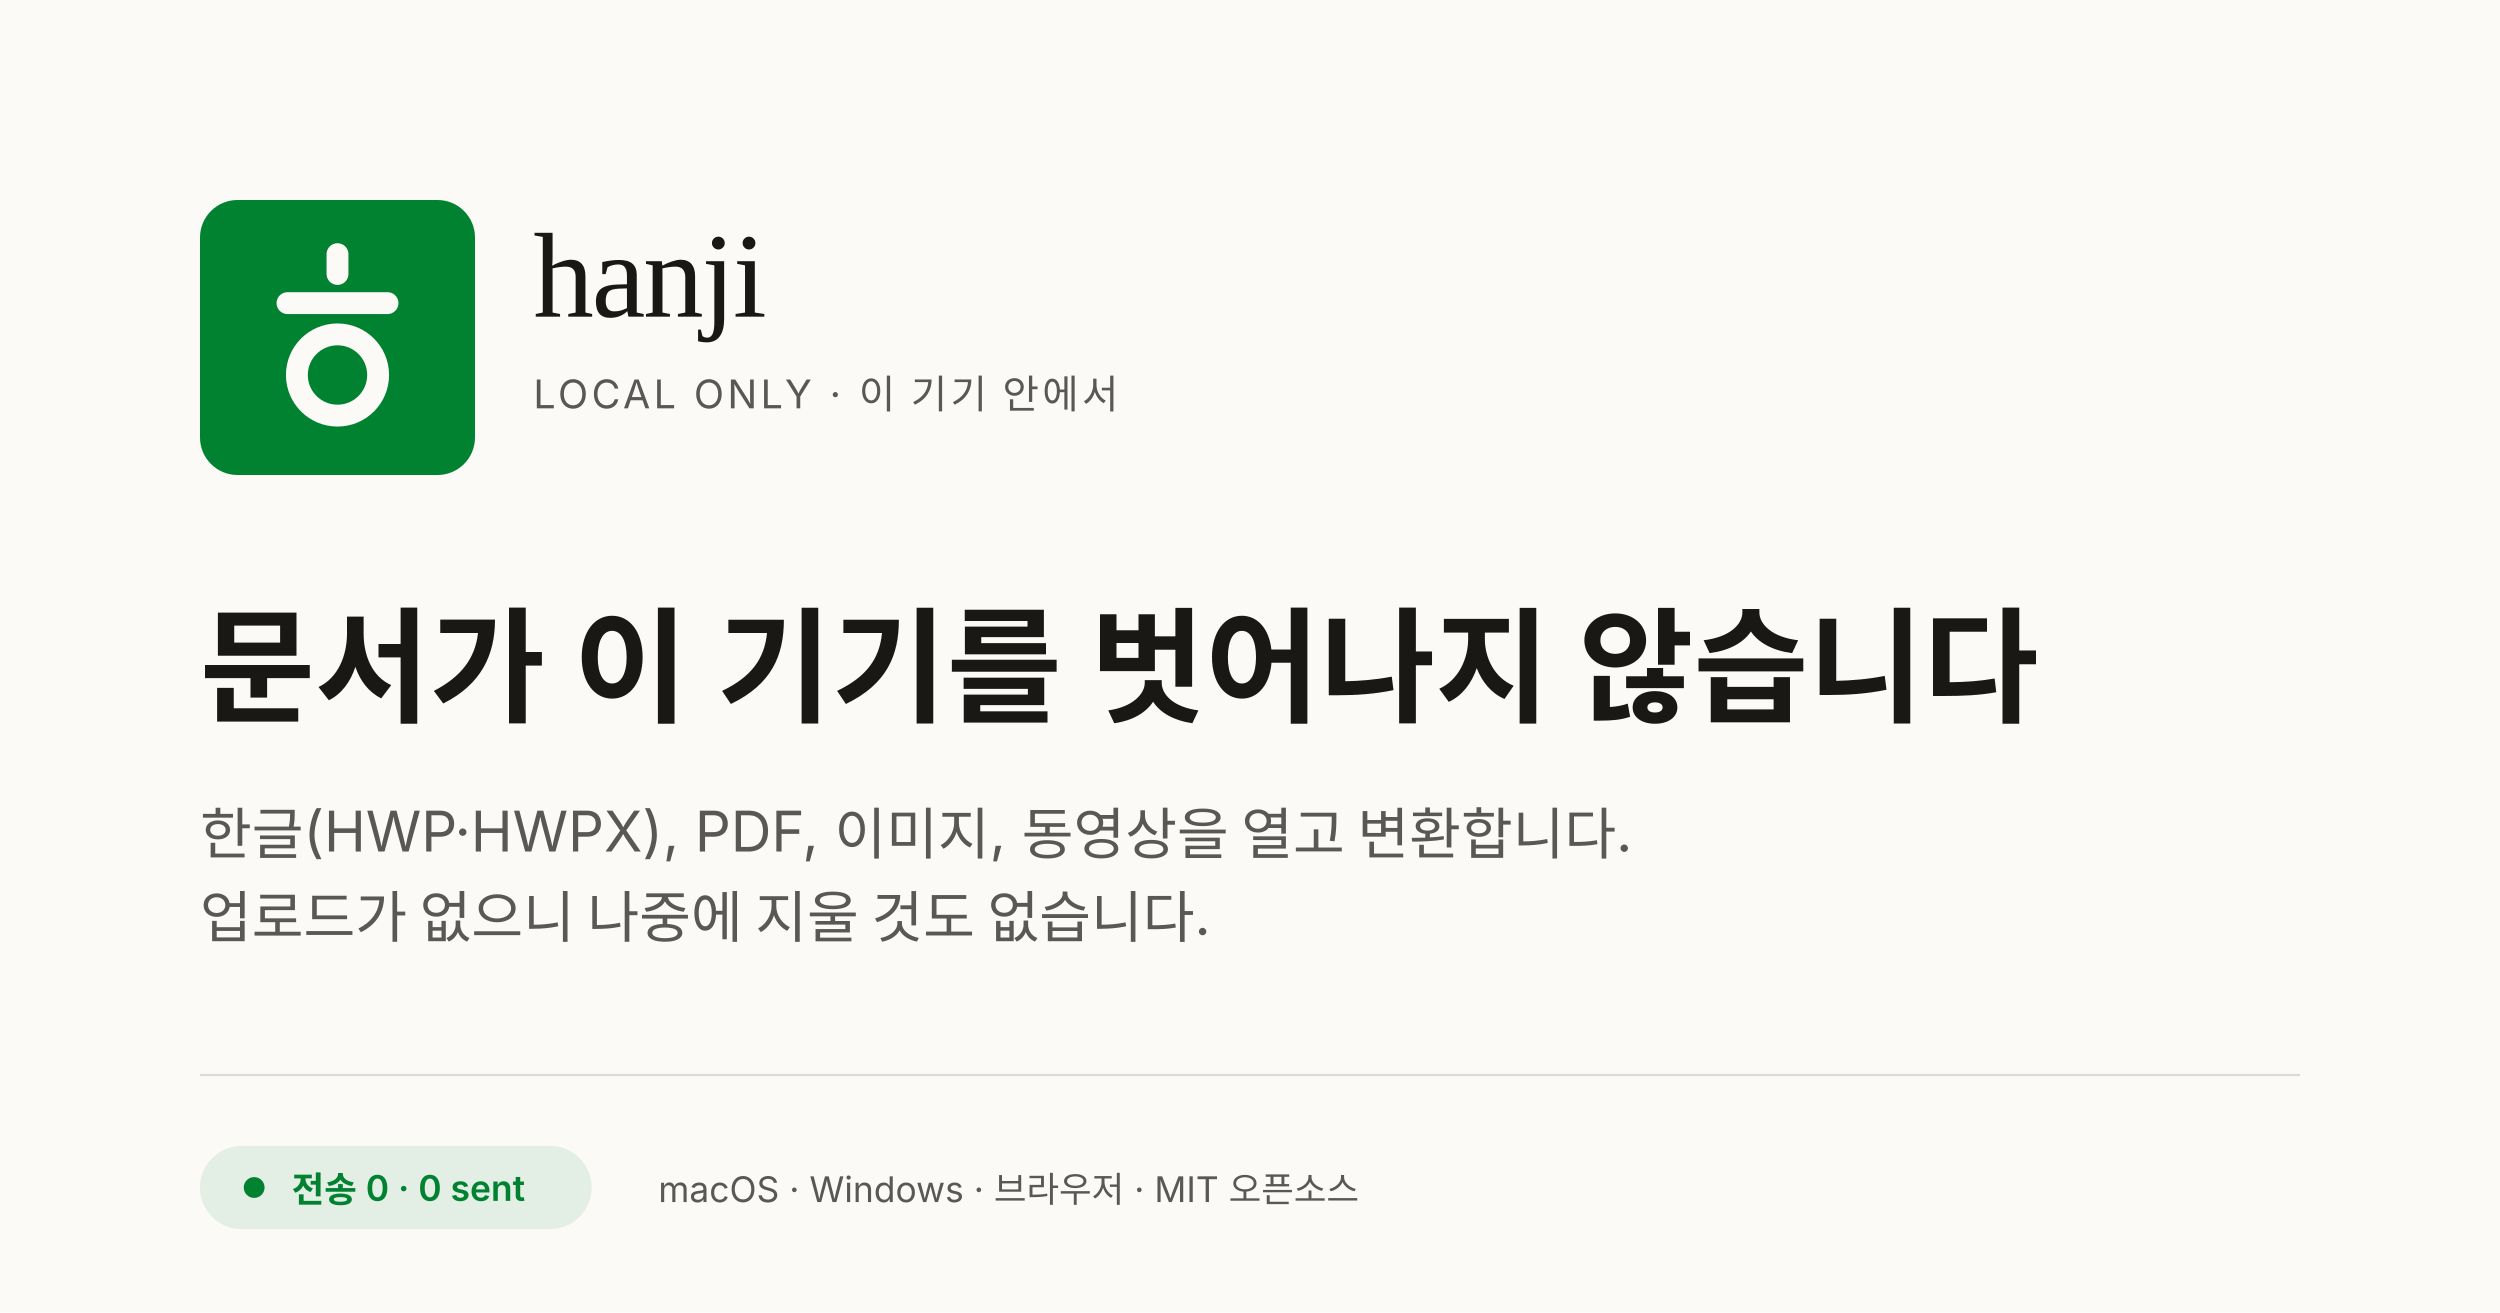
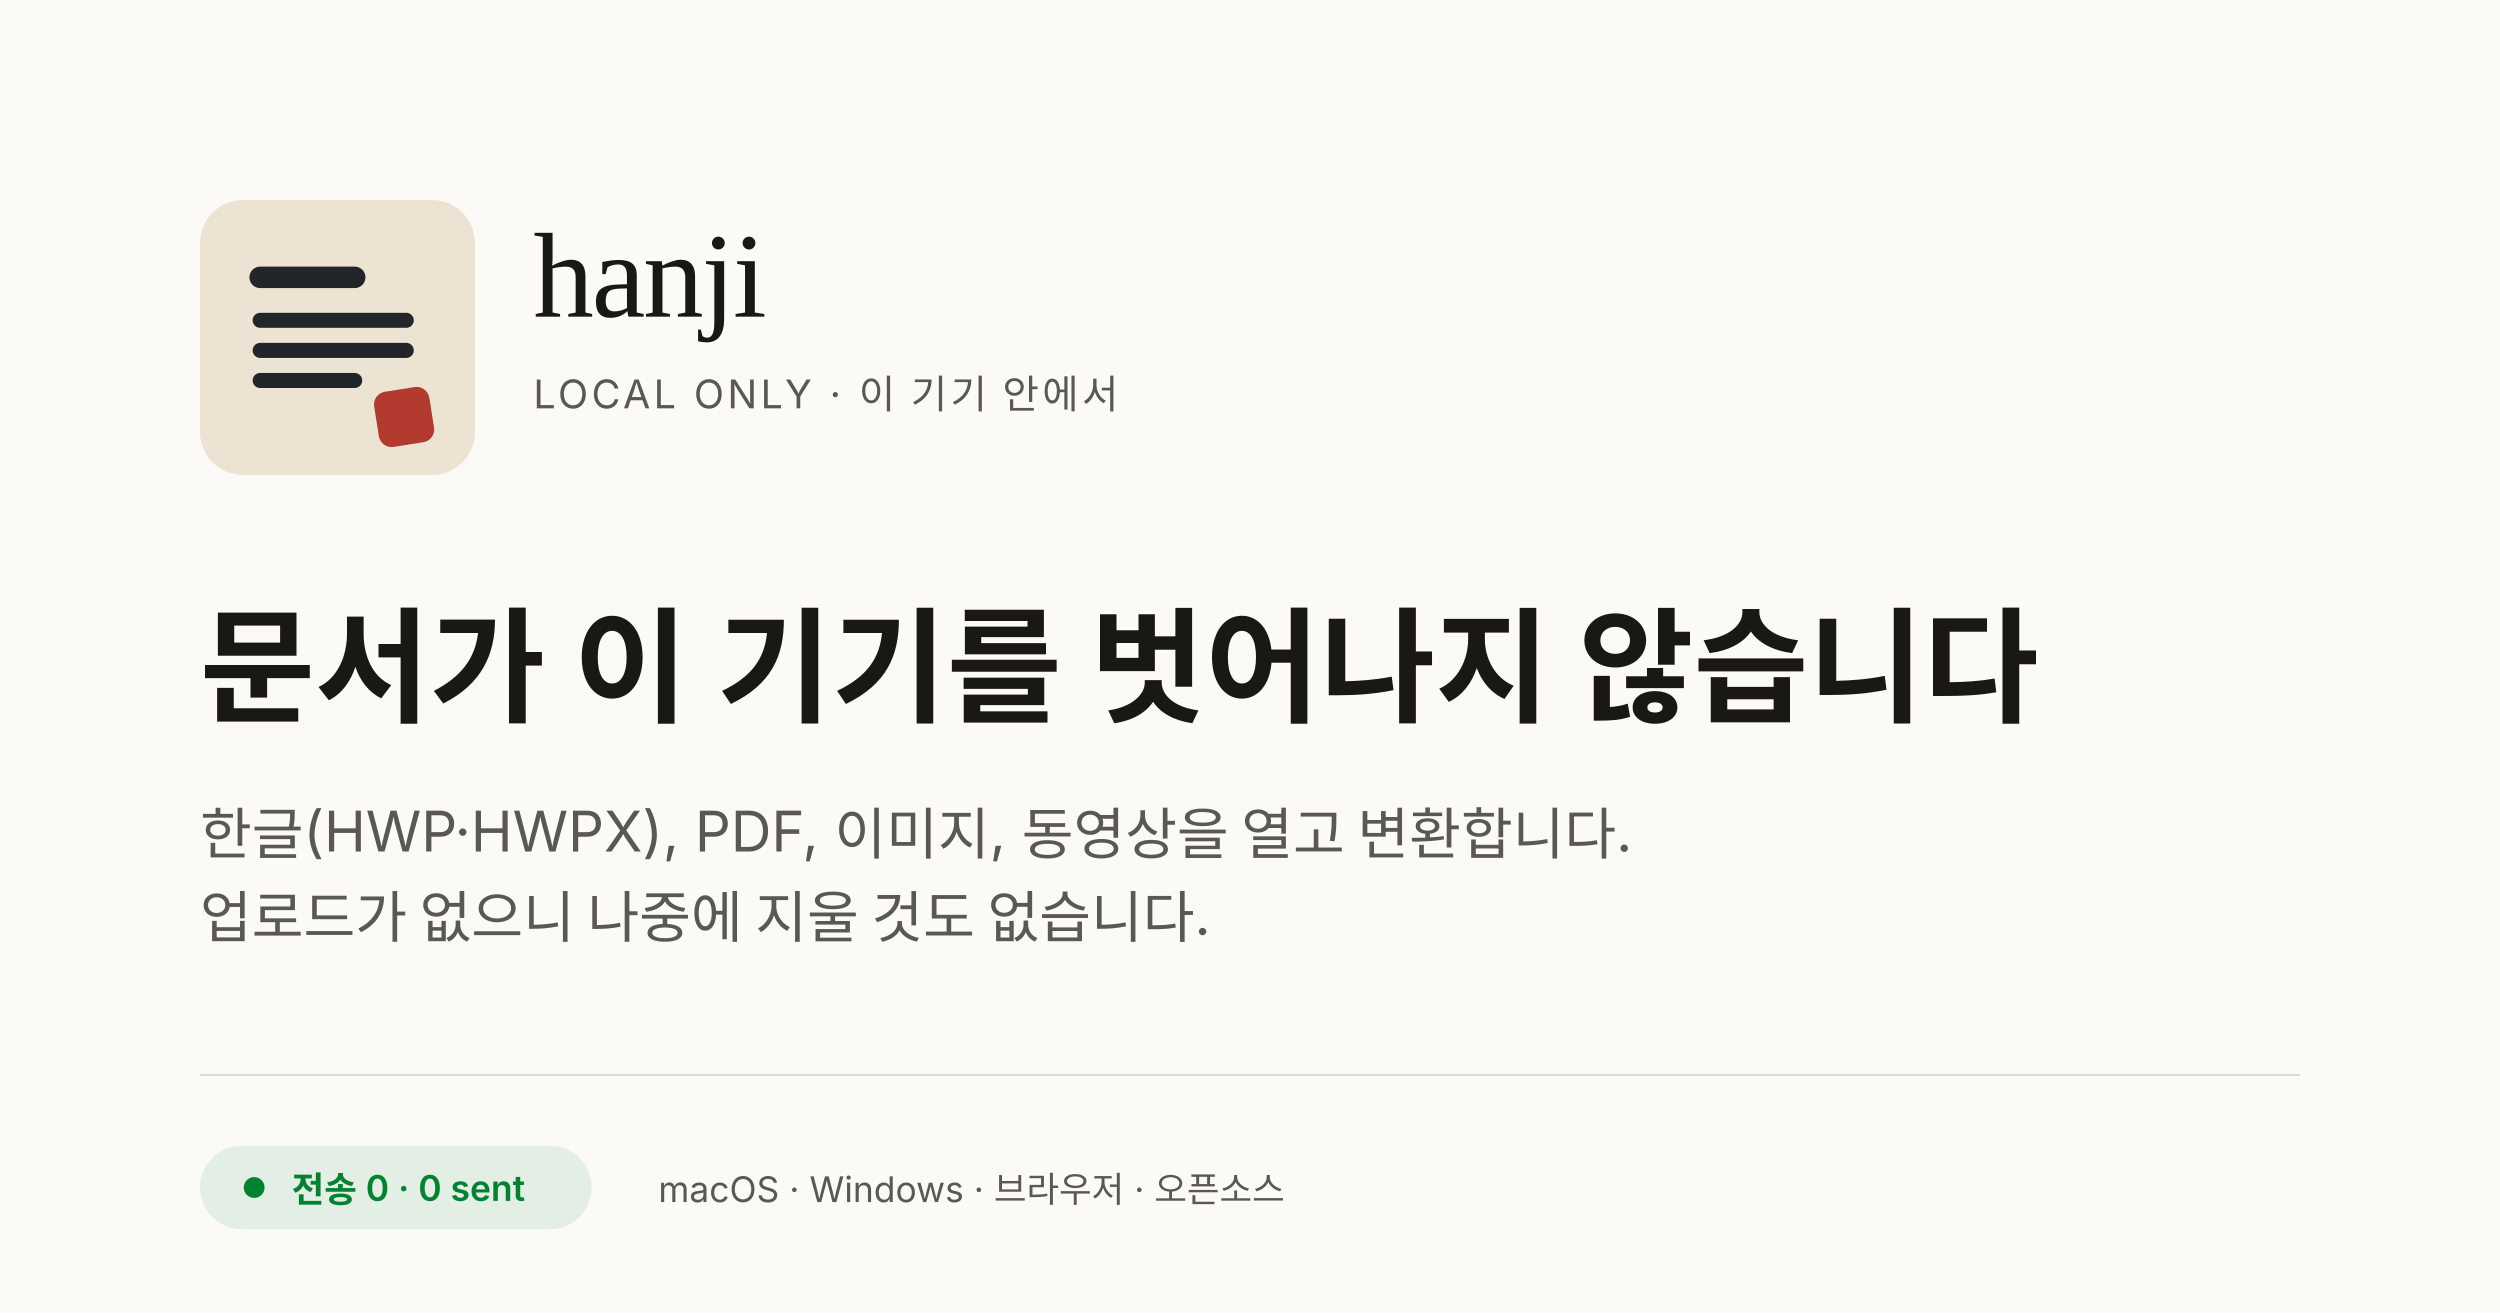
<svg xmlns="http://www.w3.org/2000/svg" viewBox="0 0 1200 630" width="1200" height="630" role="img" aria-label="hanji — 문서가 이 기기를 벗어나지 않습니다">
  <rect width="1200" height="630" fill="#fcfaf7" />
-   <g transform="translate(96 96)">
-     <rect width="132" height="132" rx="18" fill="#008231" />
-     <g fill="none" stroke="#fcfaf7" stroke-width="10.5" stroke-linecap="round">
-       <path d="M66 26v9.5" />
-       <path d="M42 49.5h48" />
+   <g transform="translate(96 96) scale(2.0625)">
+     <rect width="64" height="64" rx="10" fill="#ede3d2" />
+     <g stroke="#22252a" stroke-linecap="round" fill="none">
+       <path d="M14 18h22" stroke-width="5" />
+       <g stroke-width="3.5">
+         <path d="M14 28h34" />
+         <path d="M14 35h34" />
+         <path d="M14 42h22" />
+       </g>
    </g>
-     <circle cx="66" cy="84" r="19.5" fill="none" stroke="#fcfaf7" stroke-width="10.5" />
+     <rect x="41" y="44" width="13" height="13" rx="3" fill="#b23a2e" transform="rotate(-9 47.5 50.5)" />
  </g>
  <text x="256" y="152" font-family="Georgia, 'Times New Roman', serif" font-size="58" fill="#1a1814" letter-spacing="-1">hanji</text>
  <text x="256" y="196" font-family="-apple-system, 'Segoe UI', system-ui, sans-serif" font-size="19" fill="#5a5854" letter-spacing="1.6">LOCAL ONLY · 이 기기 안에서</text>
  <text x="96" y="342" font-family="-apple-system, 'Segoe UI', system-ui, sans-serif" font-size="60" font-weight="600" fill="#1a1814">문서가 이 기기를 벗어나지 않습니다</text>
  <text x="96" y="410" font-family="-apple-system, 'Segoe UI', system-ui, sans-serif" font-size="27" fill="#5a5854">한글(HWP·HWPX), PDF, 이미지, 동영상을 열고 변환합니다.</text>
  <text x="96" y="450" font-family="-apple-system, 'Segoe UI', system-ui, sans-serif" font-size="27" fill="#5a5854">업로드가 없으니 나중에 지울 것도 없습니다.</text>
  <line x1="96" y1="516" x2="1104" y2="516" stroke="#dcdad7" stroke-width="1" />
  <g transform="translate(96 550)">
    <rect width="188" height="40" rx="20" fill="#008231" opacity="0.10" />
    <circle cx="26" cy="20" r="5" fill="#008231" />
    <text x="44" y="27" font-family="-apple-system, 'Segoe UI', system-ui, sans-serif" font-size="17" font-weight="600" fill="#008231">전송 0 · 0 sent</text>
  </g>
-   <text x="316" y="577" font-family="-apple-system, 'Segoe UI', system-ui, sans-serif" font-size="17" fill="#5a5854">macOS · Windows · 브라우저 · MIT 오픈소스</text>
+   <text x="316" y="577" font-family="-apple-system, 'Segoe UI', system-ui, sans-serif" font-size="17" fill="#5a5854">macOS · Windows · 브라우저 · 오픈소스</text>
</svg>
